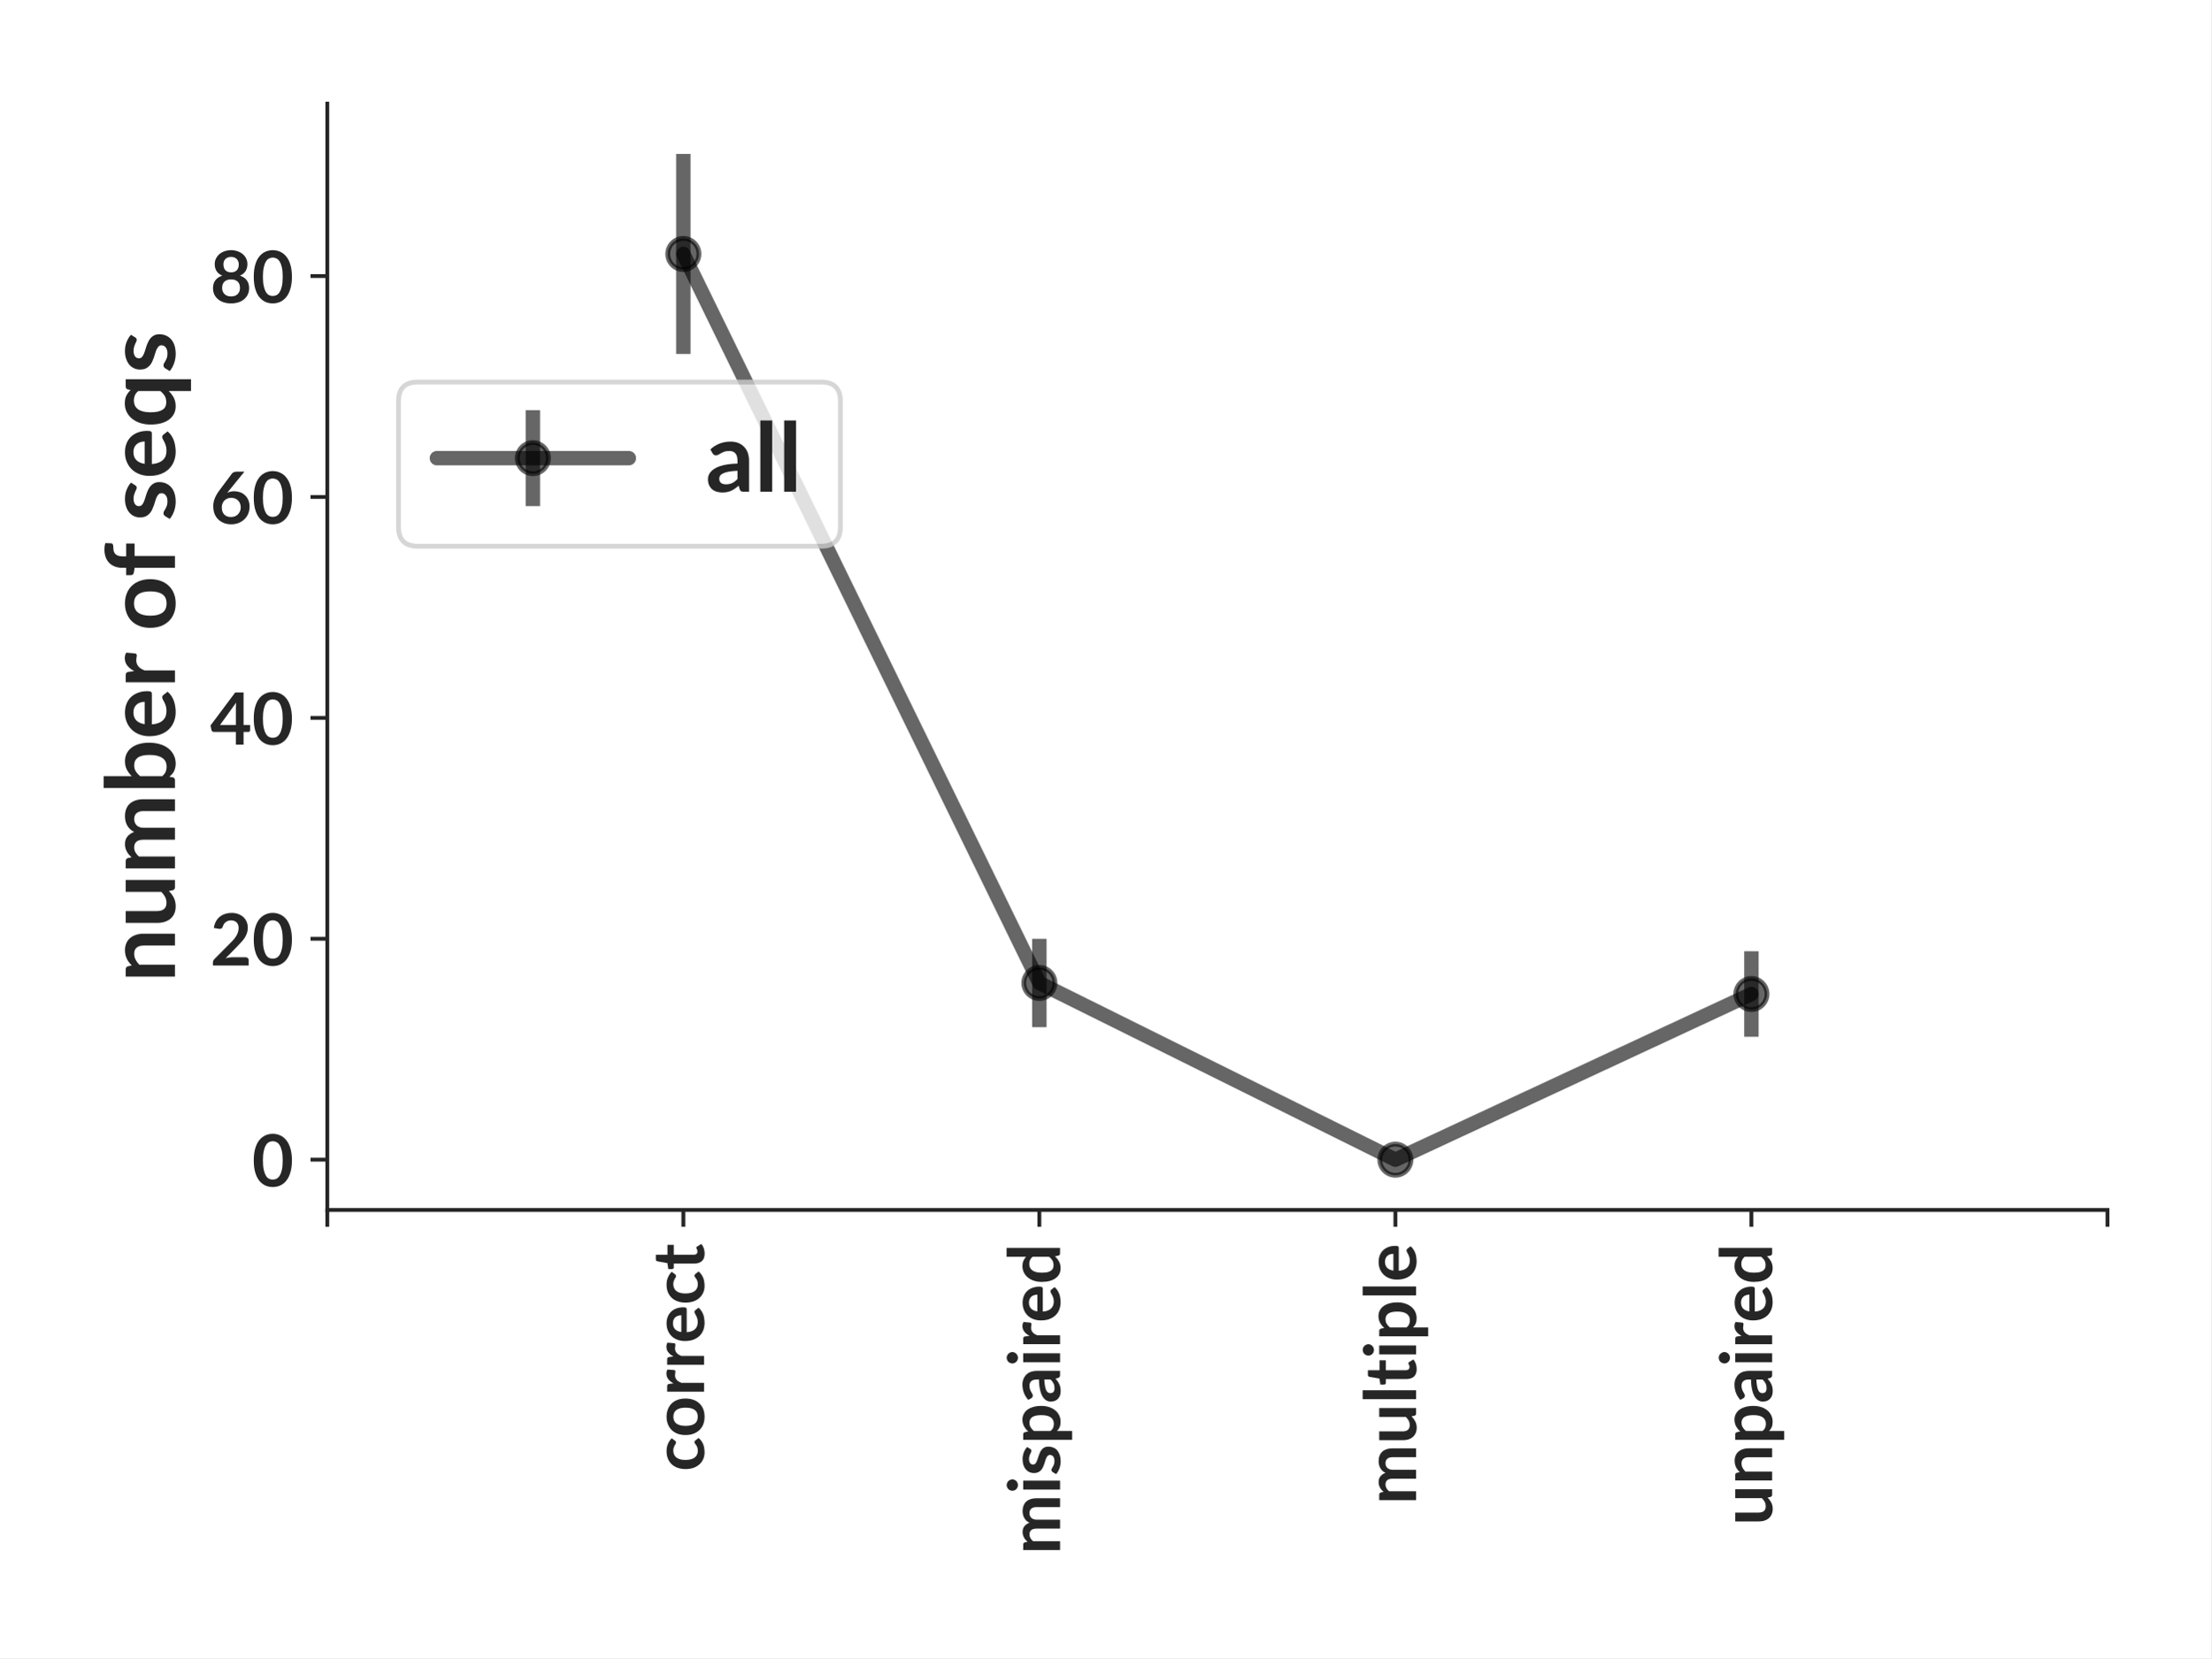
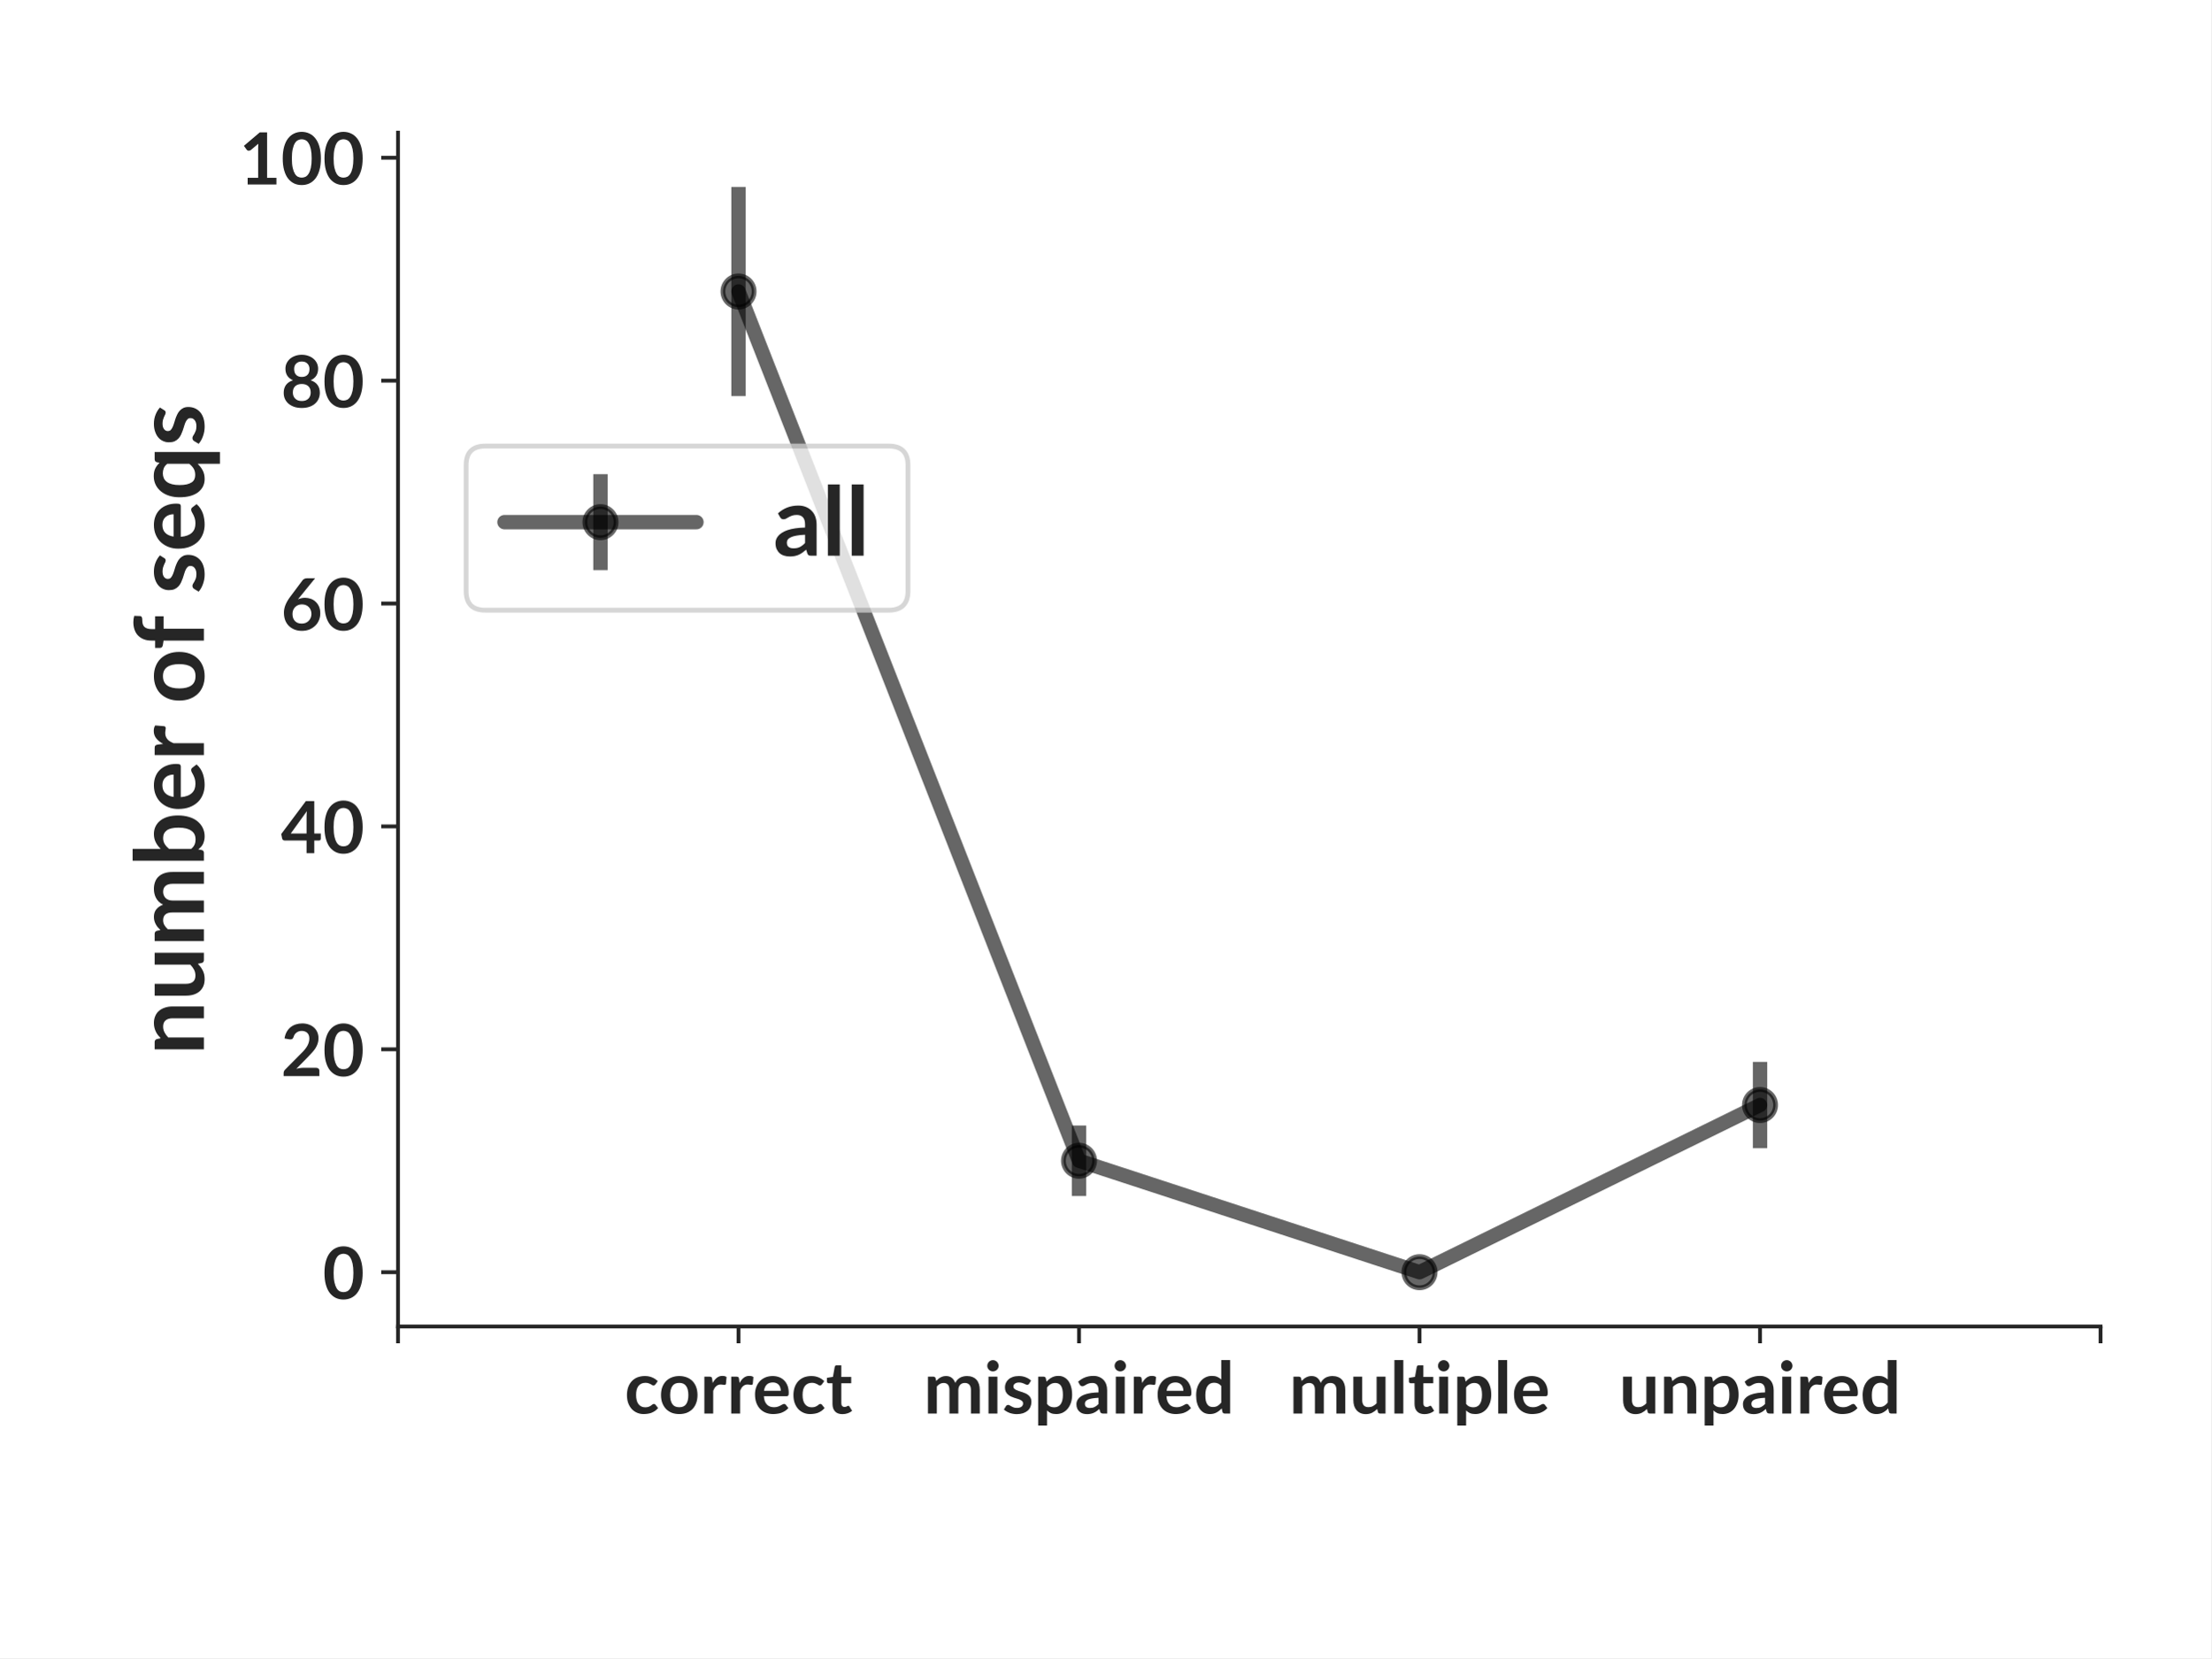
- <svg xmlns="http://www.w3.org/2000/svg" xmlns:xlink="http://www.w3.org/1999/xlink" height="345.6pt" version="1.1" viewBox="0 0 460.8 345.6" width="460.8pt">
+ <svg xmlns="http://www.w3.org/2000/svg" xmlns:xlink="http://www.w3.org/1999/xlink" width="460.8pt" height="345.6pt" viewBox="0 0 460.8 345.6" version="1.1">
  <defs>
-     <style type="text/css">*{stroke-linecap:butt;stroke-linejoin:round;}</style>
+     <style type="text/css">*{stroke-linejoin: round; stroke-linecap: butt}</style>
  </defs>
  <g id="figure_1">
    <g id="patch_1">
-       <path d="M 0 345.6  L 460.8 345.6  L 460.8 0  L 0 0  z " style="fill:#ffffff;" />
+       <path d="M 0 345.6  L 460.8 345.6  L 460.8 0  L 0 0  z " style="fill: #ffffff" />
    </g>
    <g id="axes_1">
      <g id="patch_2">
-         <path d="M 68.209 252.198  L 439.2 252.198  L 439.2 21.6  L 68.209 21.6  z " style="fill:#ffffff;" />
+         <path d="M 82.944 276.48  L 437.76 276.48  L 437.76 27.648  L 82.944 27.648  z " style="fill: #ffffff" />
      </g>
      <g id="matplotlib.axis_1">
        <g id="xtick_1">
          <g id="line2d_1">
            <defs>
-               <path d="M 0 0  L 0 3.5  " id="m0f24b925af" style="stroke:#262626;stroke-width:0.8;" />
+               <path id="mc990e8f510" d="M 0 0  L 0 3.5  " style="stroke: #262626; stroke-width: 0.8" />
            </defs>
            <g>
-               <use style="fill:#262626;stroke:#262626;stroke-width:0.8;" x="68.209" xlink:href="#m0f24b925af" y="252.198" />
+               <use xlink:href="#mc990e8f510" x="82.944" y="276.48" style="fill: #262626; stroke: #262626; stroke-width: 0.8" />
            </g>
          </g>
        </g>
        <g id="xtick_2">
          <g id="line2d_2">
            <g>
-               <use style="fill:#262626;stroke:#262626;stroke-width:0.8;" x="142.407" xlink:href="#m0f24b925af" y="252.198" />
+               <use xlink:href="#mc990e8f510" x="153.907" y="276.48" style="fill: #262626; stroke: #262626; stroke-width: 0.8" />
            </g>
          </g>
          <g id="text_1">
-             <text style="fill:#262626;font-family:Lato;font-size:15px;font-stretch:normal;font-style:normal;font-weight:bold;" transform="translate(146.7235 306.7008)rotate(-90)">correct</text>
+             <text style="font-weight: 700; font-size: 15px; font-family: 'Lato'; text-anchor: middle; fill: #262626" x="153.907" y="294.625" transform="rotate(-0 153.9072 294.6245)">correct</text>
          </g>
        </g>
        <g id="xtick_3">
          <g id="line2d_3">
            <g>
-               <use style="fill:#262626;stroke:#262626;stroke-width:0.8;" x="216.606" xlink:href="#m0f24b925af" y="252.198" />
+               <use xlink:href="#mc990e8f510" x="224.87" y="276.48" style="fill: #262626; stroke: #262626; stroke-width: 0.8" />
            </g>
          </g>
          <g id="text_2">
-             <text style="fill:#262626;font-family:Lato;font-size:15px;font-stretch:normal;font-style:normal;font-weight:bold;" transform="translate(220.9216 324)rotate(-90)">mispaired</text>
+             <text style="font-weight: 700; font-size: 15px; font-family: 'Lato'; text-anchor: middle; fill: #262626" x="224.87" y="294.625" transform="rotate(-0 224.8704 294.6245)">mispaired</text>
          </g>
        </g>
        <g id="xtick_4">
          <g id="line2d_4">
            <g>
-               <use style="fill:#262626;stroke:#262626;stroke-width:0.8;" x="290.804" xlink:href="#m0f24b925af" y="252.198" />
+               <use xlink:href="#mc990e8f510" x="295.834" y="276.48" style="fill: #262626; stroke: #262626; stroke-width: 0.8" />
            </g>
          </g>
          <g id="text_3">
-             <text style="fill:#262626;font-family:Lato;font-size:15px;font-stretch:normal;font-style:normal;font-weight:bold;" transform="translate(295.1198 313.5961)rotate(-90)">multiple</text>
+             <text style="font-weight: 700; font-size: 15px; font-family: 'Lato'; text-anchor: middle; fill: #262626" x="295.834" y="294.625" transform="rotate(-0 295.8336 294.6245)">multiple</text>
          </g>
        </g>
        <g id="xtick_5">
          <g id="line2d_5">
            <g>
-               <use style="fill:#262626;stroke:#262626;stroke-width:0.8;" x="365.002" xlink:href="#m0f24b925af" y="252.198" />
+               <use xlink:href="#mc990e8f510" x="366.797" y="276.48" style="fill: #262626; stroke: #262626; stroke-width: 0.8" />
            </g>
          </g>
          <g id="text_4">
-             <text style="fill:#262626;font-family:Lato;font-size:15px;font-stretch:normal;font-style:normal;font-weight:bold;" transform="translate(369.3179 317.9555)rotate(-90)">unpaired</text>
+             <text style="font-weight: 700; font-size: 15px; font-family: 'Lato'; text-anchor: middle; fill: #262626" x="366.797" y="294.625" transform="rotate(-0 366.7968 294.6245)">unpaired</text>
          </g>
        </g>
        <g id="xtick_6">
          <g id="line2d_6">
            <g>
-               <use style="fill:#262626;stroke:#262626;stroke-width:0.8;" x="439.2" xlink:href="#m0f24b925af" y="252.198" />
+               <use xlink:href="#mc990e8f510" x="437.76" y="276.48" style="fill: #262626; stroke: #262626; stroke-width: 0.8" />
            </g>
          </g>
        </g>
      </g>
      <g id="matplotlib.axis_2">
        <g id="ytick_1">
          <g id="line2d_7">
            <defs>
-               <path d="M 0 0  L -3.5 0  " id="m874722bcc2" style="stroke:#262626;stroke-width:0.8;" />
+               <path id="m1f12256bc6" d="M 0 0  L -3.5 0  " style="stroke: #262626; stroke-width: 0.8" />
            </defs>
            <g>
-               <use style="fill:#262626;stroke:#262626;stroke-width:0.8;" x="68.209" xlink:href="#m874722bcc2" y="241.716" />
+               <use xlink:href="#m1f12256bc6" x="82.944" y="265.169" style="fill: #262626; stroke: #262626; stroke-width: 0.8" />
            </g>
          </g>
          <g id="text_5">
-             <text style="fill:#262626;font-family:Lato;font-size:15px;font-stretch:normal;font-style:normal;font-weight:bold;text-anchor:end;" transform="rotate(-0, 61.20938, 247.2882)" x="61.209" y="247.288">0</text>
+             <text style="font-weight: 700; font-size: 15px; font-family: 'Lato'; text-anchor: end; fill: #262626" x="75.944" y="270.742" transform="rotate(-0 75.944 270.7417)">0</text>
          </g>
        </g>
        <g id="ytick_2">
          <g id="line2d_8">
            <g>
-               <use style="fill:#262626;stroke:#262626;stroke-width:0.8;" x="68.209" xlink:href="#m874722bcc2" y="195.671" />
+               <use xlink:href="#m1f12256bc6" x="82.944" y="218.71" style="fill: #262626; stroke: #262626; stroke-width: 0.8" />
            </g>
          </g>
          <g id="text_6">
-             <text style="fill:#262626;font-family:Lato;font-size:15px;font-stretch:normal;font-style:normal;font-weight:bold;text-anchor:end;" transform="rotate(-0, 61.20938, 201.2428)" x="61.209" y="201.243">20</text>
+             <text style="font-weight: 700; font-size: 15px; font-family: 'Lato'; text-anchor: end; fill: #262626" x="75.944" y="224.283" transform="rotate(-0 75.944 224.2827)">20</text>
          </g>
        </g>
        <g id="ytick_3">
          <g id="line2d_9">
            <g>
-               <use style="fill:#262626;stroke:#262626;stroke-width:0.8;" x="68.209" xlink:href="#m874722bcc2" y="149.625" />
+               <use xlink:href="#m1f12256bc6" x="82.944" y="172.251" style="fill: #262626; stroke: #262626; stroke-width: 0.8" />
            </g>
          </g>
          <g id="text_7">
-             <text style="fill:#262626;font-family:Lato;font-size:15px;font-stretch:normal;font-style:normal;font-weight:bold;text-anchor:end;" transform="rotate(-0, 61.20938, 155.1973)" x="61.209" y="155.197">40</text>
+             <text style="font-weight: 700; font-size: 15px; font-family: 'Lato'; text-anchor: end; fill: #262626" x="75.944" y="177.824" transform="rotate(-0 75.944 177.8237)">40</text>
          </g>
        </g>
        <g id="ytick_4">
          <g id="line2d_10">
            <g>
-               <use style="fill:#262626;stroke:#262626;stroke-width:0.8;" x="68.209" xlink:href="#m874722bcc2" y="103.58" />
+               <use xlink:href="#m1f12256bc6" x="82.944" y="125.792" style="fill: #262626; stroke: #262626; stroke-width: 0.8" />
            </g>
          </g>
          <g id="text_8">
-             <text style="fill:#262626;font-family:Lato;font-size:15px;font-stretch:normal;font-style:normal;font-weight:bold;text-anchor:end;" transform="rotate(-0, 61.20938, 109.1519)" x="61.209" y="109.152">60</text>
+             <text style="font-weight: 700; font-size: 15px; font-family: 'Lato'; text-anchor: end; fill: #262626" x="75.944" y="131.365" transform="rotate(-0 75.944 131.3647)">60</text>
          </g>
        </g>
        <g id="ytick_5">
          <g id="line2d_11">
            <g>
-               <use style="fill:#262626;stroke:#262626;stroke-width:0.8;" x="68.209" xlink:href="#m874722bcc2" y="57.534" />
+               <use xlink:href="#m1f12256bc6" x="82.944" y="79.333" style="fill: #262626; stroke: #262626; stroke-width: 0.8" />
            </g>
          </g>
          <g id="text_9">
-             <text style="fill:#262626;font-family:Lato;font-size:15px;font-stretch:normal;font-style:normal;font-weight:bold;text-anchor:end;" transform="rotate(-0, 61.20938, 63.10648)" x="61.209" y="63.106">80</text>
+             <text style="font-weight: 700; font-size: 15px; font-family: 'Lato'; text-anchor: end; fill: #262626" x="75.944" y="84.906" transform="rotate(-0 75.944 84.90563)">80</text>
          </g>
        </g>
-         <g id="text_10">
-           <text style="fill:#262626;font-family:Lato;font-size:20px;font-stretch:normal;font-style:normal;font-weight:bold;text-anchor:middle;" transform="rotate(-90, 36.45938, 136.8988)" x="36.459" y="136.899">number of seqs</text>
+         <g id="ytick_6">
+           <g id="line2d_12">
+             <g>
+               <use xlink:href="#m1f12256bc6" x="82.944" y="32.874" style="fill: #262626; stroke: #262626; stroke-width: 0.8" />
+             </g>
+           </g>
+           <g id="text_10">
+             <text style="font-weight: 700; font-size: 15px; font-family: 'Lato'; text-anchor: end; fill: #262626" x="75.944" y="38.447" transform="rotate(-0 75.944 38.44661)">100</text>
+           </g>
+         </g>
+         <g id="text_11">
+           <text style="font-weight: 700; font-size: 20px; font-family: 'Lato'; text-anchor: middle; fill: #262626" x="42.494" y="152.064" transform="rotate(-90 42.494 152.064)">number of seqs</text>
        </g>
      </g>
      <g id="LineCollection_1">
-         <path clip-path="url(#p9a5a39ab54)" d="M 142.407 73.778  L 142.407 32.082  " style="fill:none;stroke:#000000;stroke-opacity:0.6;stroke-width:3;" />
-         <path clip-path="url(#p9a5a39ab54)" d="M 216.606 214.089  L 216.606 195.671  " style="fill:none;stroke:#000000;stroke-opacity:0.6;stroke-width:3;" />
-         <path clip-path="url(#p9a5a39ab54)" d="M 290.804 241.716  L 290.804 241.716  " style="fill:none;stroke:#000000;stroke-opacity:0.6;stroke-width:3;" />
-         <path clip-path="url(#p9a5a39ab54)" d="M 365.002 216.099  L 365.002 198.265  " style="fill:none;stroke:#000000;stroke-opacity:0.6;stroke-width:3;" />
+         <path d="M 153.907 82.541  L 153.907 38.959  " clip-path="url(#p496c1ec36e)" style="fill: none; stroke: #000000; stroke-opacity: 0.6; stroke-width: 3" />
+         <path d="M 224.87 249.286  L 224.87 234.594  " clip-path="url(#p496c1ec36e)" style="fill: none; stroke: #000000; stroke-opacity: 0.6; stroke-width: 3" />
+         <path d="M 295.834 265.169  L 295.834 265.169  " clip-path="url(#p496c1ec36e)" style="fill: none; stroke: #000000; stroke-opacity: 0.6; stroke-width: 3" />
+         <path d="M 366.797 239.322  L 366.797 221.328  " clip-path="url(#p496c1ec36e)" style="fill: none; stroke: #000000; stroke-opacity: 0.6; stroke-width: 3" />
      </g>
-       <g id="line2d_12">
-         <path clip-path="url(#p9a5a39ab54)" d="M 142.407 52.93  L 216.606 204.88  L 290.804 241.716  L 365.002 207.182  " style="fill:none;stroke:#000000;stroke-linecap:round;stroke-opacity:0.6;stroke-width:3;" />
+       <g id="line2d_13">
+         <path d="M 153.907 60.75  L 224.87 241.94  L 295.834 265.169  L 366.797 230.325  " clip-path="url(#p496c1ec36e)" style="fill: none; stroke: #000000; stroke-opacity: 0.6; stroke-width: 3; stroke-linecap: round" />
        <defs>
-           <path d="M 0 3.25  C 0.862 3.25 1.689 2.908 2.298 2.298  C 2.908 1.689 3.25 0.862 3.25 0  C 3.25 -0.862 2.908 -1.689 2.298 -2.298  C 1.689 -2.908 0.862 -3.25 0 -3.25  C -0.862 -3.25 -1.689 -2.908 -2.298 -2.298  C -2.908 -1.689 -3.25 -0.862 -3.25 0  C -3.25 0.862 -2.908 1.689 -2.298 2.298  C -1.689 2.908 -0.862 3.25 0 3.25  z " id="mb936f38873" style="stroke:#000000;stroke-opacity:0.6;" />
+           <path id="m3fcaabd0cd" d="M 0 3.25  C 0.862 3.25 1.689 2.908 2.298 2.298  C 2.908 1.689 3.25 0.862 3.25 0  C 3.25 -0.862 2.908 -1.689 2.298 -2.298  C 1.689 -2.908 0.862 -3.25 0 -3.25  C -0.862 -3.25 -1.689 -2.908 -2.298 -2.298  C -2.908 -1.689 -3.25 -0.862 -3.25 0  C -3.25 0.862 -2.908 1.689 -2.298 2.298  C -1.689 2.908 -0.862 3.25 0 3.25  z " style="stroke: #000000; stroke-opacity: 0.6" />
        </defs>
-         <g clip-path="url(#p9a5a39ab54)">
-           <use style="fill-opacity:0.6;stroke:#000000;stroke-opacity:0.6;" x="142.407" xlink:href="#mb936f38873" y="52.93" />
-           <use style="fill-opacity:0.6;stroke:#000000;stroke-opacity:0.6;" x="216.606" xlink:href="#mb936f38873" y="204.88" />
-           <use style="fill-opacity:0.6;stroke:#000000;stroke-opacity:0.6;" x="290.804" xlink:href="#mb936f38873" y="241.716" />
-           <use style="fill-opacity:0.6;stroke:#000000;stroke-opacity:0.6;" x="365.002" xlink:href="#mb936f38873" y="207.182" />
+         <g clip-path="url(#p496c1ec36e)">
+           <use xlink:href="#m3fcaabd0cd" x="153.907" y="60.75" style="fill-opacity: 0.6; stroke: #000000; stroke-opacity: 0.6" />
+           <use xlink:href="#m3fcaabd0cd" x="224.87" y="241.94" style="fill-opacity: 0.6; stroke: #000000; stroke-opacity: 0.6" />
+           <use xlink:href="#m3fcaabd0cd" x="295.834" y="265.169" style="fill-opacity: 0.6; stroke: #000000; stroke-opacity: 0.6" />
+           <use xlink:href="#m3fcaabd0cd" x="366.797" y="230.325" style="fill-opacity: 0.6; stroke: #000000; stroke-opacity: 0.6" />
        </g>
      </g>
      <g id="patch_3">
-         <path d="M 68.209 252.198  L 68.209 21.6  " style="fill:none;stroke:#262626;stroke-linecap:square;stroke-linejoin:miter;stroke-width:0.8;" />
+         <path d="M 82.944 276.48  L 82.944 27.648  " style="fill: none; stroke: #262626; stroke-width: 0.8; stroke-linejoin: miter; stroke-linecap: square" />
      </g>
      <g id="patch_4">
-         <path d="M 68.209 252.198  L 439.2 252.198  " style="fill:none;stroke:#262626;stroke-linecap:square;stroke-linejoin:miter;stroke-width:0.8;" />
+         <path d="M 82.944 276.48  L 437.76 276.48  " style="fill: none; stroke: #262626; stroke-width: 0.8; stroke-linejoin: miter; stroke-linecap: square" />
      </g>
      <g id="legend_1">
        <g id="patch_5">
-           <path d="M 87.049 113.839  L 171.137 113.839  Q 175.137 113.839 175.137 109.839  L 175.137 83.63  Q 175.137 79.63 171.137 79.63  L 87.049 79.63  Q 83.049 79.63 83.049 83.63  L 83.049 109.839  Q 83.049 113.839 87.049 113.839  z " style="fill:#ffffff;opacity:0.8;stroke:#cccccc;stroke-linejoin:miter;" />
+           <path d="M 101.137 127.181  L 185.224 127.181  Q 189.224 127.181 189.224 123.181  L 189.224 96.971  Q 189.224 92.971 185.224 92.971  L 101.137 92.971  Q 97.137 92.971 97.137 96.971  L 97.137 123.181  Q 97.137 127.181 101.137 127.181  z " style="fill: #ffffff; opacity: 0.8; stroke: #cccccc; stroke-linejoin: miter" />
        </g>
        <g id="LineCollection_2">
-           <path d="M 111.049 105.489  L 111.049 85.489  " style="fill:none;stroke:#000000;stroke-opacity:0.6;stroke-width:3;" />
-         </g>
-         <g id="line2d_13">
-           <path d="M 91.049 95.489  L 131.049 95.489  " style="fill:none;stroke:#000000;stroke-linecap:round;stroke-opacity:0.6;stroke-width:3;" />
+           <path d="M 125.137 118.831  L 125.137 98.831  " style="fill: none; stroke: #000000; stroke-opacity: 0.6; stroke-width: 3" />
        </g>
        <g id="line2d_14">
+           <path d="M 105.137 108.831  L 145.137 108.831  " style="fill: none; stroke: #000000; stroke-opacity: 0.6; stroke-width: 3; stroke-linecap: round" />
+         </g>
+         <g id="line2d_15">
          <g>
-             <use style="fill-opacity:0.6;stroke:#000000;stroke-opacity:0.6;" x="111.049" xlink:href="#mb936f38873" y="95.489" />
+             <use xlink:href="#m3fcaabd0cd" x="125.137" y="108.831" style="fill-opacity: 0.6; stroke: #000000; stroke-opacity: 0.6" />
          </g>
        </g>
-         <g id="text_11">
-           <text style="fill:#262626;font-family:Lato;font-size:20px;font-stretch:normal;font-style:normal;font-weight:bold;text-anchor:start;" transform="rotate(-0, 147.049, 102.4891)" x="147.049" y="102.489">all</text>
+         <g id="text_12">
+           <text style="font-weight: 700; font-size: 20px; font-family: 'Lato'; text-anchor: start; fill: #262626" x="161.137" y="115.831" transform="rotate(-0 161.1366 115.8308)">all</text>
        </g>
      </g>
    </g>
  </g>
  <defs>
-     <clipPath id="p9a5a39ab54">
-       <rect height="230.598" width="370.991" x="68.209" y="21.6" />
+     <clipPath id="p496c1ec36e">
+       <rect x="82.944" y="27.648" width="354.816" height="248.832" />
    </clipPath>
  </defs>
</svg>
